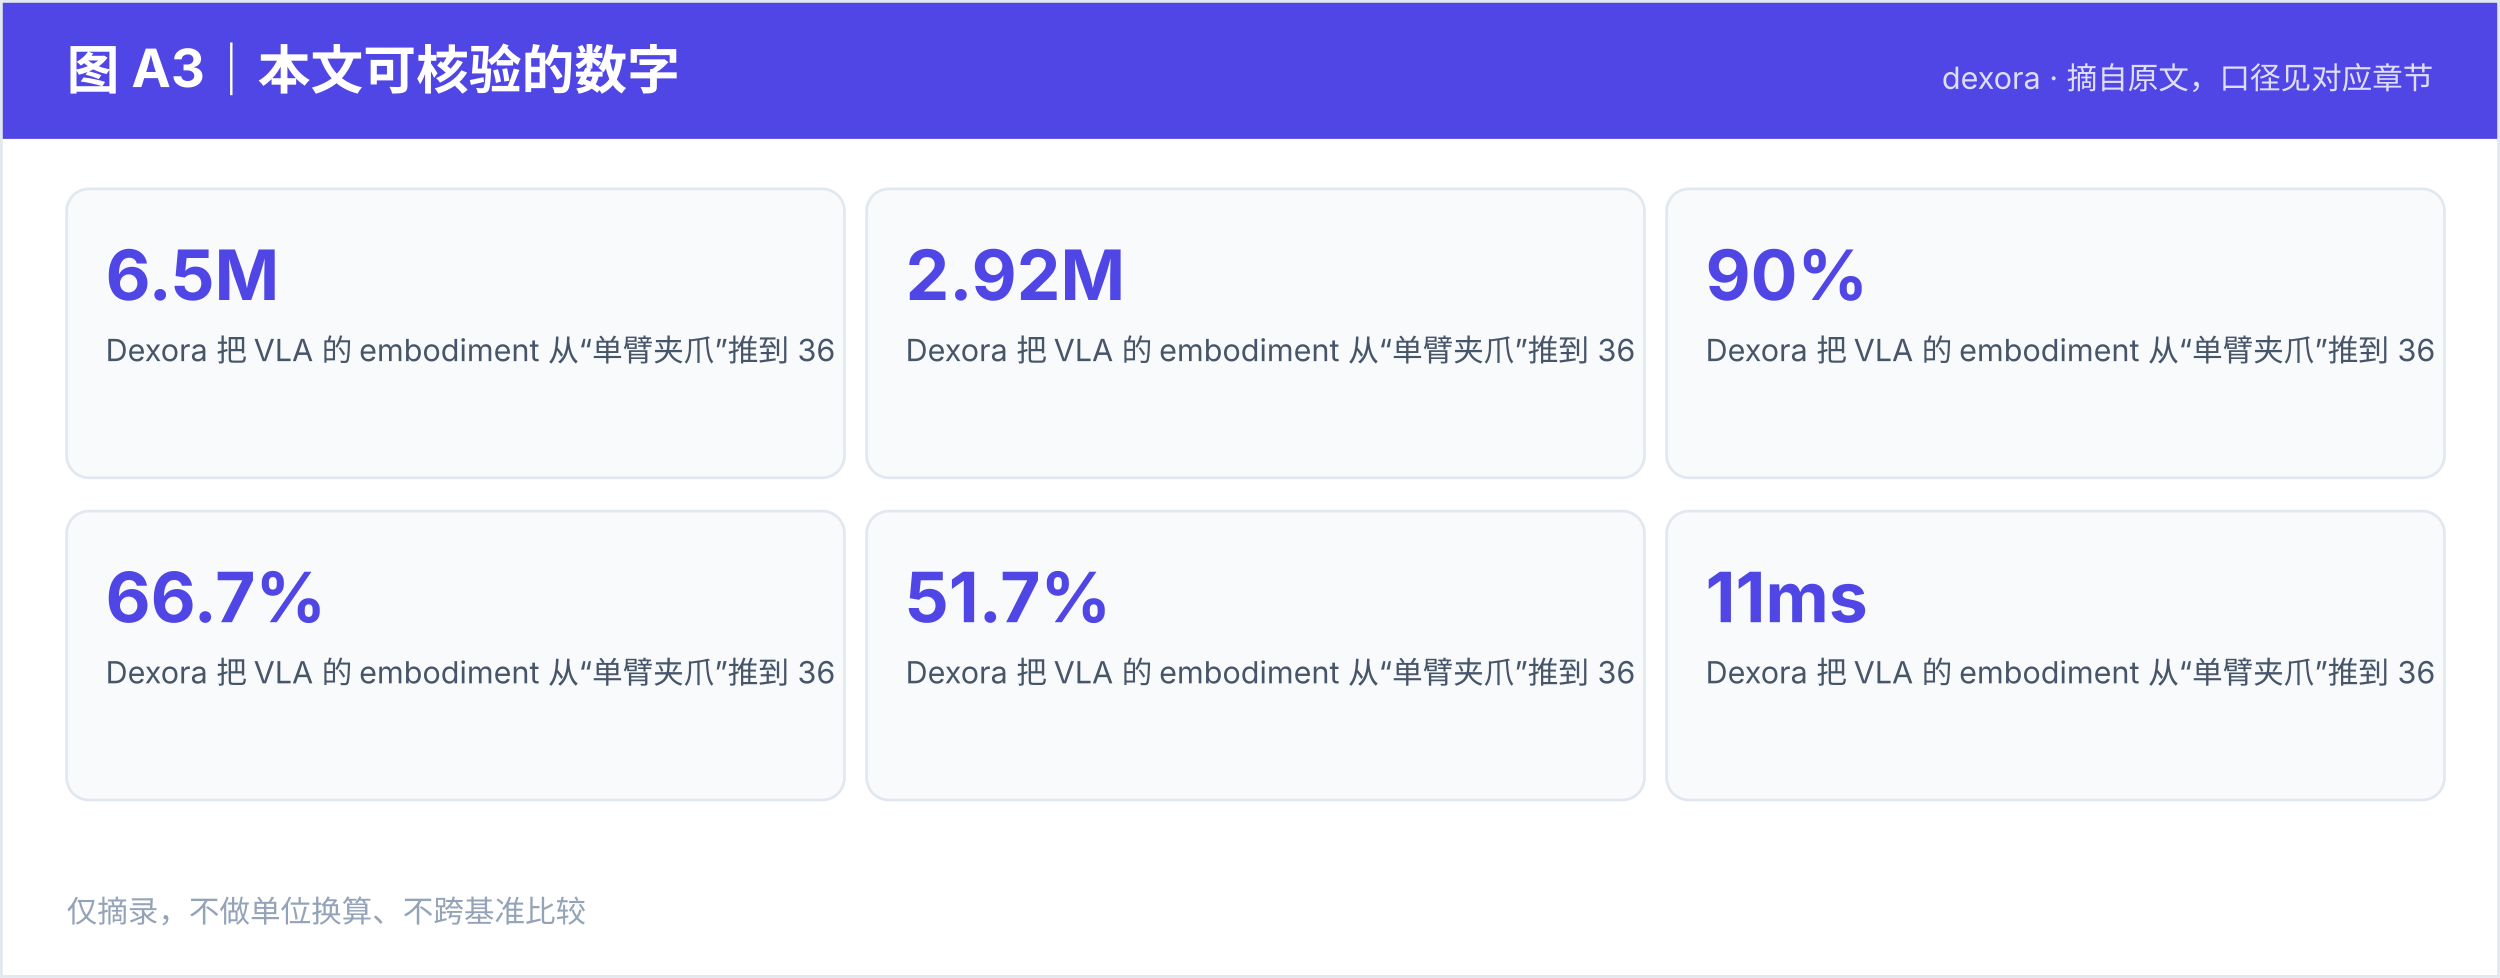
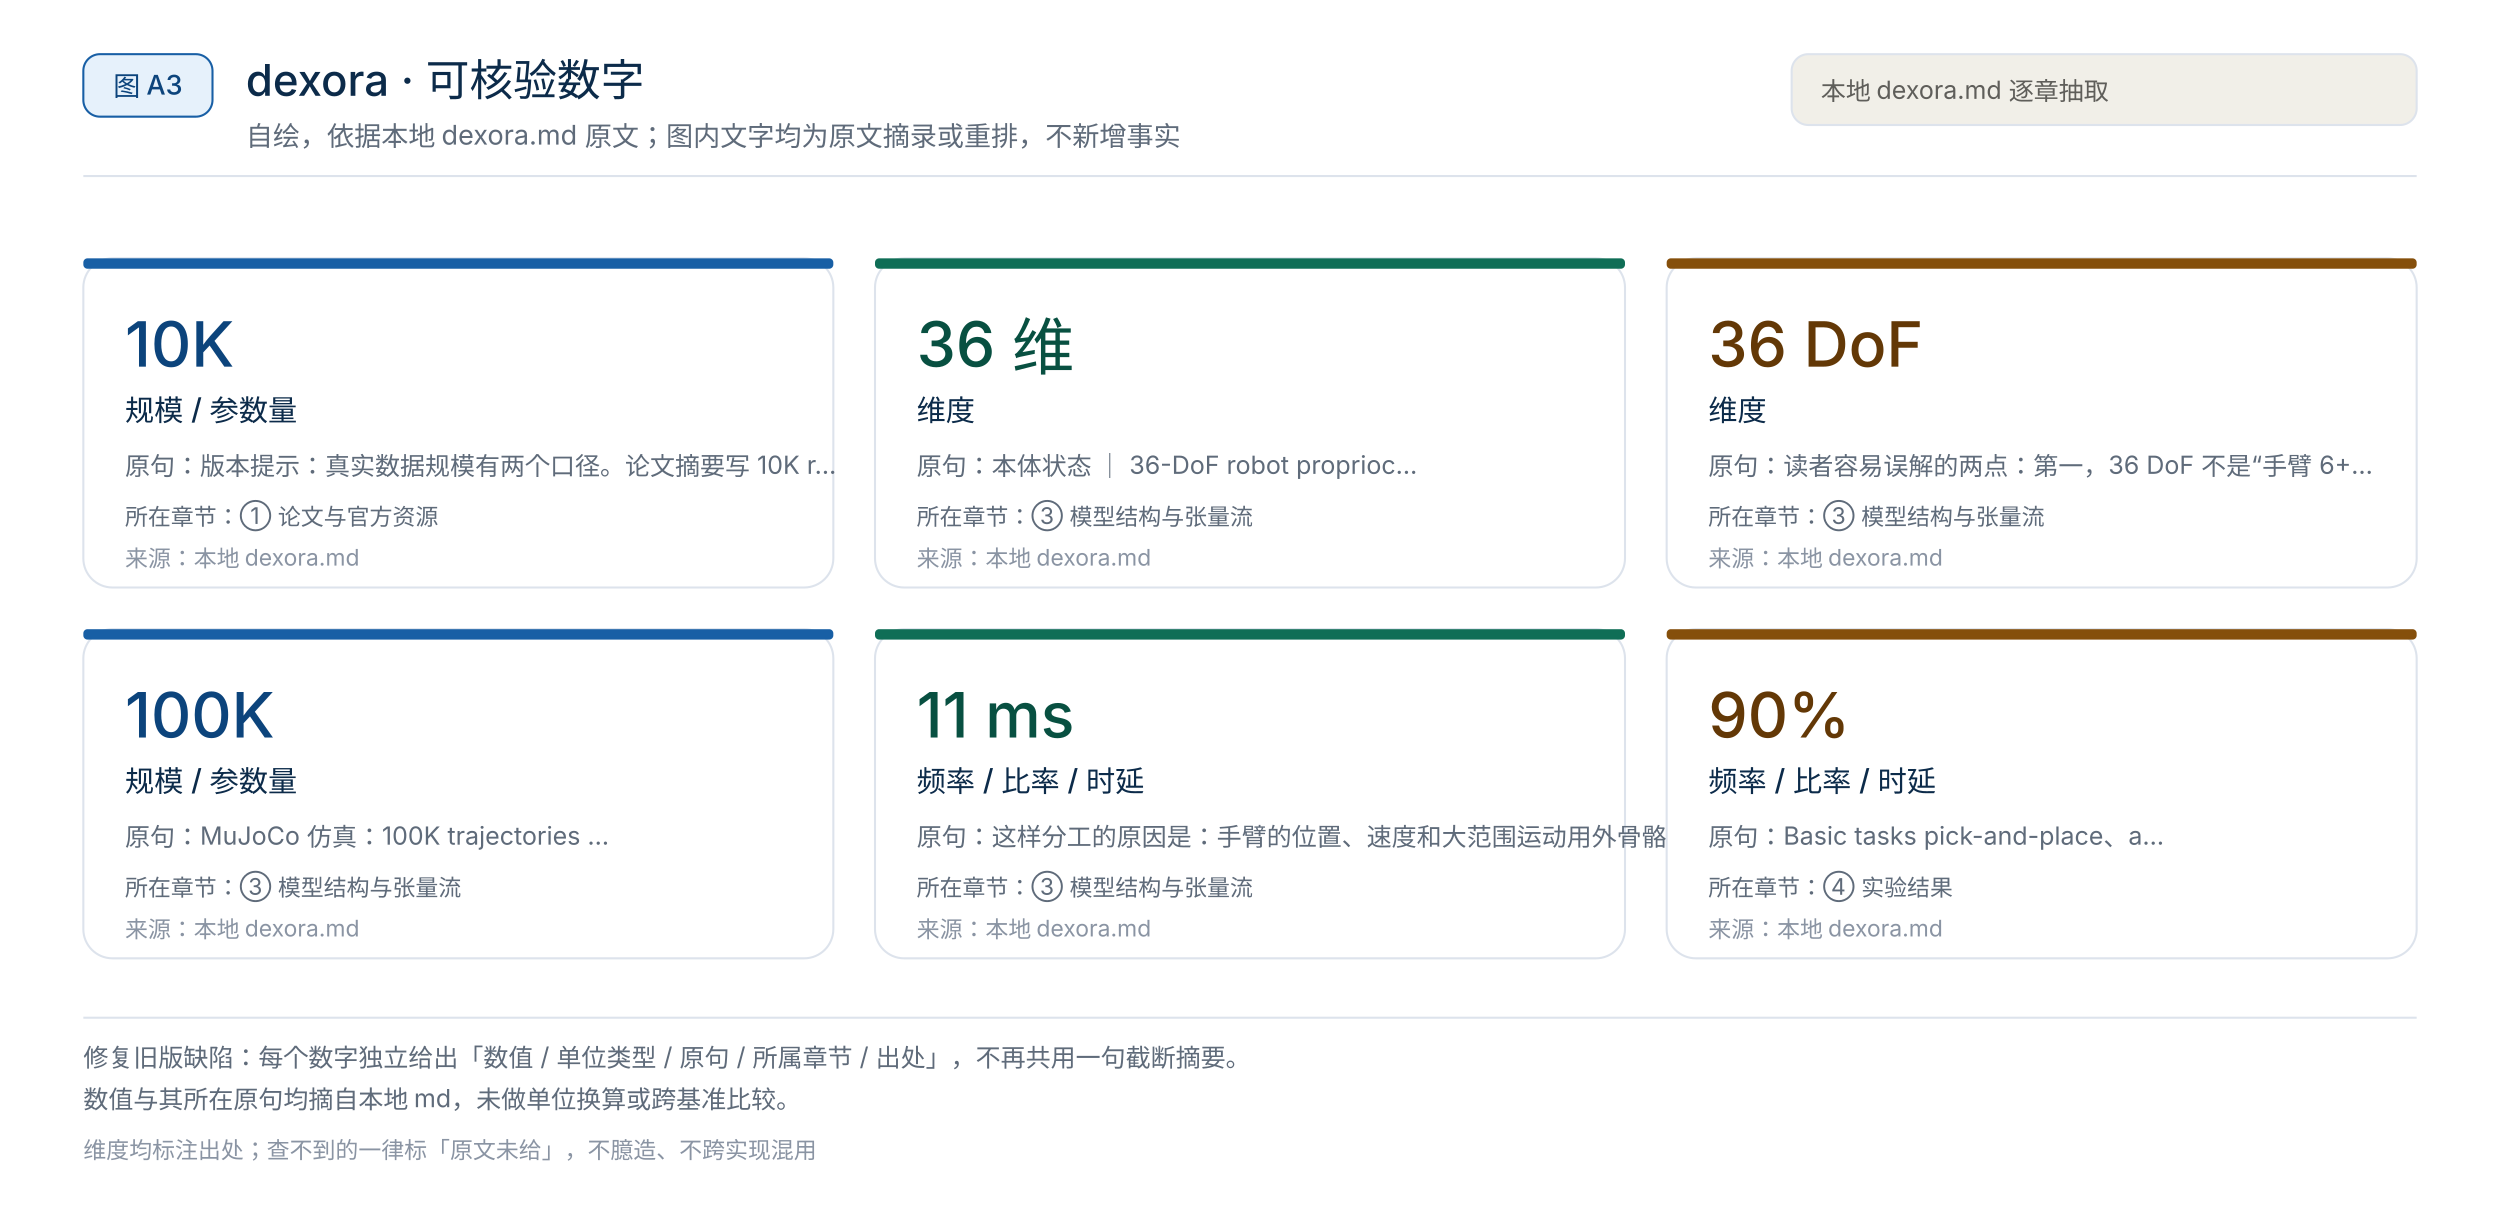
- <svg xmlns="http://www.w3.org/2000/svg" viewBox="0 0 900 352" width="900" height="352" font-family="PingFang SC, -apple-system, BlinkMacSystemFont, Microsoft YaHei, sans-serif">
-   <rect width="900" height="352" fill="#ffffff" />
-   <rect x="0" y="0" width="900" height="50" fill="#4f46e5" />
-   <text x="24" y="32" font-size="19" fill="#ffffff" font-weight="700" text-anchor="start">图 A3｜本文可核验的数字</text>
-   <text x="876" y="32" font-size="11" fill="#ffffff" font-weight="400" text-anchor="end" opacity="0.82">dexora · 摘自原文，口径见对应章节</text>
-   <rect x="24" y="68" width="280" height="104" rx="8" fill="#f8fafc" stroke="#e2e8f0" />
-   <text x="38" y="108" font-size="25" fill="#4f46e5" font-weight="700" text-anchor="start">6.5M</text>
-   <text x="38" y="130" font-size="11" fill="#475569" font-weight="400" text-anchor="start">Dexora 把 VLA 的 embodiment 从“单臂夹爪”推到 36</text>
-   <rect x="312" y="68" width="280" height="104" rx="8" fill="#f8fafc" stroke="#e2e8f0" />
-   <text x="326" y="108" font-size="25" fill="#4f46e5" font-weight="700" text-anchor="start">2.92M</text>
-   <text x="326" y="130" font-size="11" fill="#475569" font-weight="400" text-anchor="start">Dexora 把 VLA 的 embodiment 从“单臂夹爪”推到 36</text>
-   <rect x="600" y="68" width="280" height="104" rx="8" fill="#f8fafc" stroke="#e2e8f0" />
-   <text x="614" y="108" font-size="25" fill="#4f46e5" font-weight="700" text-anchor="start">90%</text>
-   <text x="614" y="130" font-size="11" fill="#475569" font-weight="400" text-anchor="start">Dexora 把 VLA 的 embodiment 从“单臂夹爪”推到 36</text>
-   <rect x="24" y="184" width="280" height="104" rx="8" fill="#f8fafc" stroke="#e2e8f0" />
-   <text x="38" y="224" font-size="25" fill="#4f46e5" font-weight="700" text-anchor="start">66.7%</text>
-   <text x="38" y="246" font-size="11" fill="#475569" font-weight="400" text-anchor="start">Dexora 把 VLA 的 embodiment 从“单臂夹爪”推到 36</text>
-   <rect x="312" y="184" width="280" height="104" rx="8" fill="#f8fafc" stroke="#e2e8f0" />
-   <text x="326" y="224" font-size="25" fill="#4f46e5" font-weight="700" text-anchor="start">51.7%</text>
-   <text x="326" y="246" font-size="11" fill="#475569" font-weight="400" text-anchor="start">Dexora 把 VLA 的 embodiment 从“单臂夹爪”推到 36</text>
-   <rect x="600" y="184" width="280" height="104" rx="8" fill="#f8fafc" stroke="#e2e8f0" />
-   <text x="614" y="224" font-size="25" fill="#4f46e5" font-weight="700" text-anchor="start">11ms</text>
-   <text x="614" y="246" font-size="11" fill="#475569" font-weight="400" text-anchor="start">Dexora 把 VLA 的 embodiment 从“单臂夹爪”推到 36</text>
-   <text x="24" y="332" font-size="11" fill="#94a3b8" font-weight="400" text-anchor="start">仅摘录，不做单位换算、不跨基准比较</text>
-   <rect x="0.5" y="0.5" width="899" height="351" fill="none" stroke="#e2e8f0" />
+ <svg xmlns="http://www.w3.org/2000/svg" width="1200" height="586" viewBox="0 0 1200 586" role="img">
+   <defs>
+     <marker id="arrow" viewBox="0 0 10 10" refX="8" refY="5" markerWidth="6" markerHeight="6" orient="auto-start-reverse">
+       <path d="M2 1L8 5L2 9" fill="none" stroke="#185FA5" stroke-width="1.6" stroke-linecap="round" stroke-linejoin="round" />
+     </marker>
+   </defs>
+   <rect x="0" y="0" width="1200" height="586" rx="0" fill="#FFFFFF" stroke="#FFFFFF" stroke-width="1" />
+   <text x="118" y="46" font-family="-apple-system,BlinkMacSystemFont,'PingFang SC','Microsoft YaHei',sans-serif" font-size="21" font-weight="500" fill="#0C2B4A" text-anchor="start">dexora · 可核验数字</text>
+   <text x="118" y="70" font-family="-apple-system,BlinkMacSystemFont,'PingFang SC','Microsoft YaHei',sans-serif" font-size="13" font-weight="400" fill="#5F6B7A" text-anchor="start">自绘，依据本地 dexora.md 原文；图内文字均为原文摘录或重排，不新增事实</text>
+   <rect x="40" y="84" width="1120" height="1" rx="0" fill="#DDE3EC" stroke="#DDE3EC" stroke-width="0" />
+   <rect x="860" y="26" width="300" height="34" rx="8" fill="#F1EFE8" stroke="#DDE3EC" stroke-width="1" />
+   <text x="874" y="48" font-family="-apple-system,BlinkMacSystemFont,'PingFang SC','Microsoft YaHei',sans-serif" font-size="12" font-weight="400" fill="#5F5E5A" text-anchor="start">本地 dexora.md 逐章抽取</text>
+   <rect x="40" y="26" width="62" height="30" rx="8" fill="#E6F1FB" stroke="#185FA5" stroke-width="1" />
+   <text x="71" y="46" font-family="-apple-system,BlinkMacSystemFont,'PingFang SC','Microsoft YaHei',sans-serif" font-size="13" font-weight="500" fill="#0C447C" text-anchor="middle">图 A3</text>
+   <rect x="40" y="124" width="360" height="158" rx="14" fill="#FFFFFF" stroke="#DDE3EC" stroke-width="1" />
+   <rect x="40" y="124" width="360" height="5" rx="2" fill="#185FA5" stroke="#185FA5" stroke-width="0" />
+   <text x="60" y="176" font-family="-apple-system,BlinkMacSystemFont,'PingFang SC','Microsoft YaHei',sans-serif" font-size="30" font-weight="500" fill="#0C447C" text-anchor="start">10K</text>
+   <text x="60" y="202" font-family="-apple-system,BlinkMacSystemFont,'PingFang SC','Microsoft YaHei',sans-serif" font-size="14" font-weight="500" fill="#0C2B4A" text-anchor="start">规模 / 参数量</text>
+   <text x="60" y="228" font-family="-apple-system,BlinkMacSystemFont,'PingFang SC','Microsoft YaHei',sans-serif" font-size="12" font-weight="400" fill="#5F6B7A" text-anchor="start">原句：版本提示：真实数据规模有两个口径。论文摘要写 10K r…</text>
+   <text x="60" y="252" font-family="-apple-system,BlinkMacSystemFont,'PingFang SC','Microsoft YaHei',sans-serif" font-size="11" font-weight="400" fill="#5F6B7A" text-anchor="start">所在章节：① 论文与官方资源</text>
+   <text x="60" y="272" font-family="-apple-system,BlinkMacSystemFont,'PingFang SC','Microsoft YaHei',sans-serif" font-size="11" font-weight="400" fill="#8A94A3" text-anchor="start">来源：本地 dexora.md</text>
+   <rect x="420" y="124" width="360" height="158" rx="14" fill="#FFFFFF" stroke="#DDE3EC" stroke-width="1" />
+   <rect x="420" y="124" width="360" height="5" rx="2" fill="#0F6E56" stroke="#0F6E56" stroke-width="0" />
+   <text x="440" y="176" font-family="-apple-system,BlinkMacSystemFont,'PingFang SC','Microsoft YaHei',sans-serif" font-size="30" font-weight="500" fill="#085041" text-anchor="start">36 维</text>
+   <text x="440" y="202" font-family="-apple-system,BlinkMacSystemFont,'PingFang SC','Microsoft YaHei',sans-serif" font-size="14" font-weight="500" fill="#0C2B4A" text-anchor="start">维度</text>
+   <text x="440" y="228" font-family="-apple-system,BlinkMacSystemFont,'PingFang SC','Microsoft YaHei',sans-serif" font-size="12" font-weight="400" fill="#5F6B7A" text-anchor="start">原句：本体状态 ｜ 36-DoF robot proprioc…</text>
+   <text x="440" y="252" font-family="-apple-system,BlinkMacSystemFont,'PingFang SC','Microsoft YaHei',sans-serif" font-size="11" font-weight="400" fill="#5F6B7A" text-anchor="start">所在章节：③ 模型结构与张量流</text>
+   <text x="440" y="272" font-family="-apple-system,BlinkMacSystemFont,'PingFang SC','Microsoft YaHei',sans-serif" font-size="11" font-weight="400" fill="#8A94A3" text-anchor="start">来源：本地 dexora.md</text>
+   <rect x="800" y="124" width="360" height="158" rx="14" fill="#FFFFFF" stroke="#DDE3EC" stroke-width="1" />
+   <rect x="800" y="124" width="360" height="5" rx="2" fill="#854F0B" stroke="#854F0B" stroke-width="0" />
+   <text x="820" y="176" font-family="-apple-system,BlinkMacSystemFont,'PingFang SC','Microsoft YaHei',sans-serif" font-size="30" font-weight="500" fill="#633806" text-anchor="start">36 DoF</text>
+   <text x="820" y="202" font-family="-apple-system,BlinkMacSystemFont,'PingFang SC','Microsoft YaHei',sans-serif" font-size="14" font-weight="500" fill="#0C2B4A" text-anchor="start">维度</text>
+   <text x="820" y="228" font-family="-apple-system,BlinkMacSystemFont,'PingFang SC','Microsoft YaHei',sans-serif" font-size="12" font-weight="400" fill="#5F6B7A" text-anchor="start">原句：读者容易误解的两点：第一，36 DoF 不是“手臂 6+…</text>
+   <text x="820" y="252" font-family="-apple-system,BlinkMacSystemFont,'PingFang SC','Microsoft YaHei',sans-serif" font-size="11" font-weight="400" fill="#5F6B7A" text-anchor="start">所在章节：③ 模型结构与张量流</text>
+   <text x="820" y="272" font-family="-apple-system,BlinkMacSystemFont,'PingFang SC','Microsoft YaHei',sans-serif" font-size="11" font-weight="400" fill="#8A94A3" text-anchor="start">来源：本地 dexora.md</text>
+   <rect x="40" y="302" width="360" height="158" rx="14" fill="#FFFFFF" stroke="#DDE3EC" stroke-width="1" />
+   <rect x="40" y="302" width="360" height="5" rx="2" fill="#185FA5" stroke="#185FA5" stroke-width="0" />
+   <text x="60" y="354" font-family="-apple-system,BlinkMacSystemFont,'PingFang SC','Microsoft YaHei',sans-serif" font-size="30" font-weight="500" fill="#0C447C" text-anchor="start">100K</text>
+   <text x="60" y="380" font-family="-apple-system,BlinkMacSystemFont,'PingFang SC','Microsoft YaHei',sans-serif" font-size="14" font-weight="500" fill="#0C2B4A" text-anchor="start">规模 / 参数量</text>
+   <text x="60" y="406" font-family="-apple-system,BlinkMacSystemFont,'PingFang SC','Microsoft YaHei',sans-serif" font-size="12" font-weight="400" fill="#5F6B7A" text-anchor="start">原句：MuJoCo 仿真：100K trajectories …</text>
+   <text x="60" y="430" font-family="-apple-system,BlinkMacSystemFont,'PingFang SC','Microsoft YaHei',sans-serif" font-size="11" font-weight="400" fill="#5F6B7A" text-anchor="start">所在章节：③ 模型结构与张量流</text>
+   <text x="60" y="450" font-family="-apple-system,BlinkMacSystemFont,'PingFang SC','Microsoft YaHei',sans-serif" font-size="11" font-weight="400" fill="#8A94A3" text-anchor="start">来源：本地 dexora.md</text>
+   <rect x="420" y="302" width="360" height="158" rx="14" fill="#FFFFFF" stroke="#DDE3EC" stroke-width="1" />
+   <rect x="420" y="302" width="360" height="5" rx="2" fill="#0F6E56" stroke="#0F6E56" stroke-width="0" />
+   <text x="440" y="354" font-family="-apple-system,BlinkMacSystemFont,'PingFang SC','Microsoft YaHei',sans-serif" font-size="30" font-weight="500" fill="#085041" text-anchor="start">11 ms</text>
+   <text x="440" y="380" font-family="-apple-system,BlinkMacSystemFont,'PingFang SC','Microsoft YaHei',sans-serif" font-size="14" font-weight="500" fill="#0C2B4A" text-anchor="start">频率 / 比率 / 时延</text>
+   <text x="440" y="406" font-family="-apple-system,BlinkMacSystemFont,'PingFang SC','Microsoft YaHei',sans-serif" font-size="12" font-weight="400" fill="#5F6B7A" text-anchor="start">原句：这样分工的原因是：手臂的位置、速度和大范围运动用外骨骼更…</text>
+   <text x="440" y="430" font-family="-apple-system,BlinkMacSystemFont,'PingFang SC','Microsoft YaHei',sans-serif" font-size="11" font-weight="400" fill="#5F6B7A" text-anchor="start">所在章节：③ 模型结构与张量流</text>
+   <text x="440" y="450" font-family="-apple-system,BlinkMacSystemFont,'PingFang SC','Microsoft YaHei',sans-serif" font-size="11" font-weight="400" fill="#8A94A3" text-anchor="start">来源：本地 dexora.md</text>
+   <rect x="800" y="302" width="360" height="158" rx="14" fill="#FFFFFF" stroke="#DDE3EC" stroke-width="1" />
+   <rect x="800" y="302" width="360" height="5" rx="2" fill="#854F0B" stroke="#854F0B" stroke-width="0" />
+   <text x="820" y="354" font-family="-apple-system,BlinkMacSystemFont,'PingFang SC','Microsoft YaHei',sans-serif" font-size="30" font-weight="500" fill="#633806" text-anchor="start">90%</text>
+   <text x="820" y="380" font-family="-apple-system,BlinkMacSystemFont,'PingFang SC','Microsoft YaHei',sans-serif" font-size="14" font-weight="500" fill="#0C2B4A" text-anchor="start">频率 / 比率 / 时延</text>
+   <text x="820" y="406" font-family="-apple-system,BlinkMacSystemFont,'PingFang SC','Microsoft YaHei',sans-serif" font-size="12" font-weight="400" fill="#5F6B7A" text-anchor="start">原句：Basic tasks pick-and-place、a…</text>
+   <text x="820" y="430" font-family="-apple-system,BlinkMacSystemFont,'PingFang SC','Microsoft YaHei',sans-serif" font-size="11" font-weight="400" fill="#5F6B7A" text-anchor="start">所在章节：④ 实验结果</text>
+   <text x="820" y="450" font-family="-apple-system,BlinkMacSystemFont,'PingFang SC','Microsoft YaHei',sans-serif" font-size="11" font-weight="400" fill="#8A94A3" text-anchor="start">来源：本地 dexora.md</text>
+   <rect x="40" y="488" width="1120" height="1" rx="0" fill="#DDE3EC" stroke="#DDE3EC" stroke-width="0" />
+   <text x="40" y="512" font-family="-apple-system,BlinkMacSystemFont,'PingFang SC','Microsoft YaHei',sans-serif" font-size="12" font-weight="400" fill="#5F6B7A" text-anchor="start">修复旧版缺陷：每个数字独立给出「数值 / 单位类型 / 原句 / 所属章节 / 出处」，不再共用一句截断摘要。</text>
+   <text x="40" y="532" font-family="-apple-system,BlinkMacSystemFont,'PingFang SC','Microsoft YaHei',sans-serif" font-size="12" font-weight="400" fill="#5F6B7A" text-anchor="start">数值与其所在原句均摘自本地 md，未做单位换算或跨基准比较。</text>
+   <text x="40" y="556" font-family="-apple-system,BlinkMacSystemFont,'PingFang SC','Microsoft YaHei',sans-serif" font-size="11" font-weight="400" fill="#8A94A3" text-anchor="start">维度均标注出处；查不到的一律标「原文未给」，不臆造、不跨实现混用</text>
</svg>
